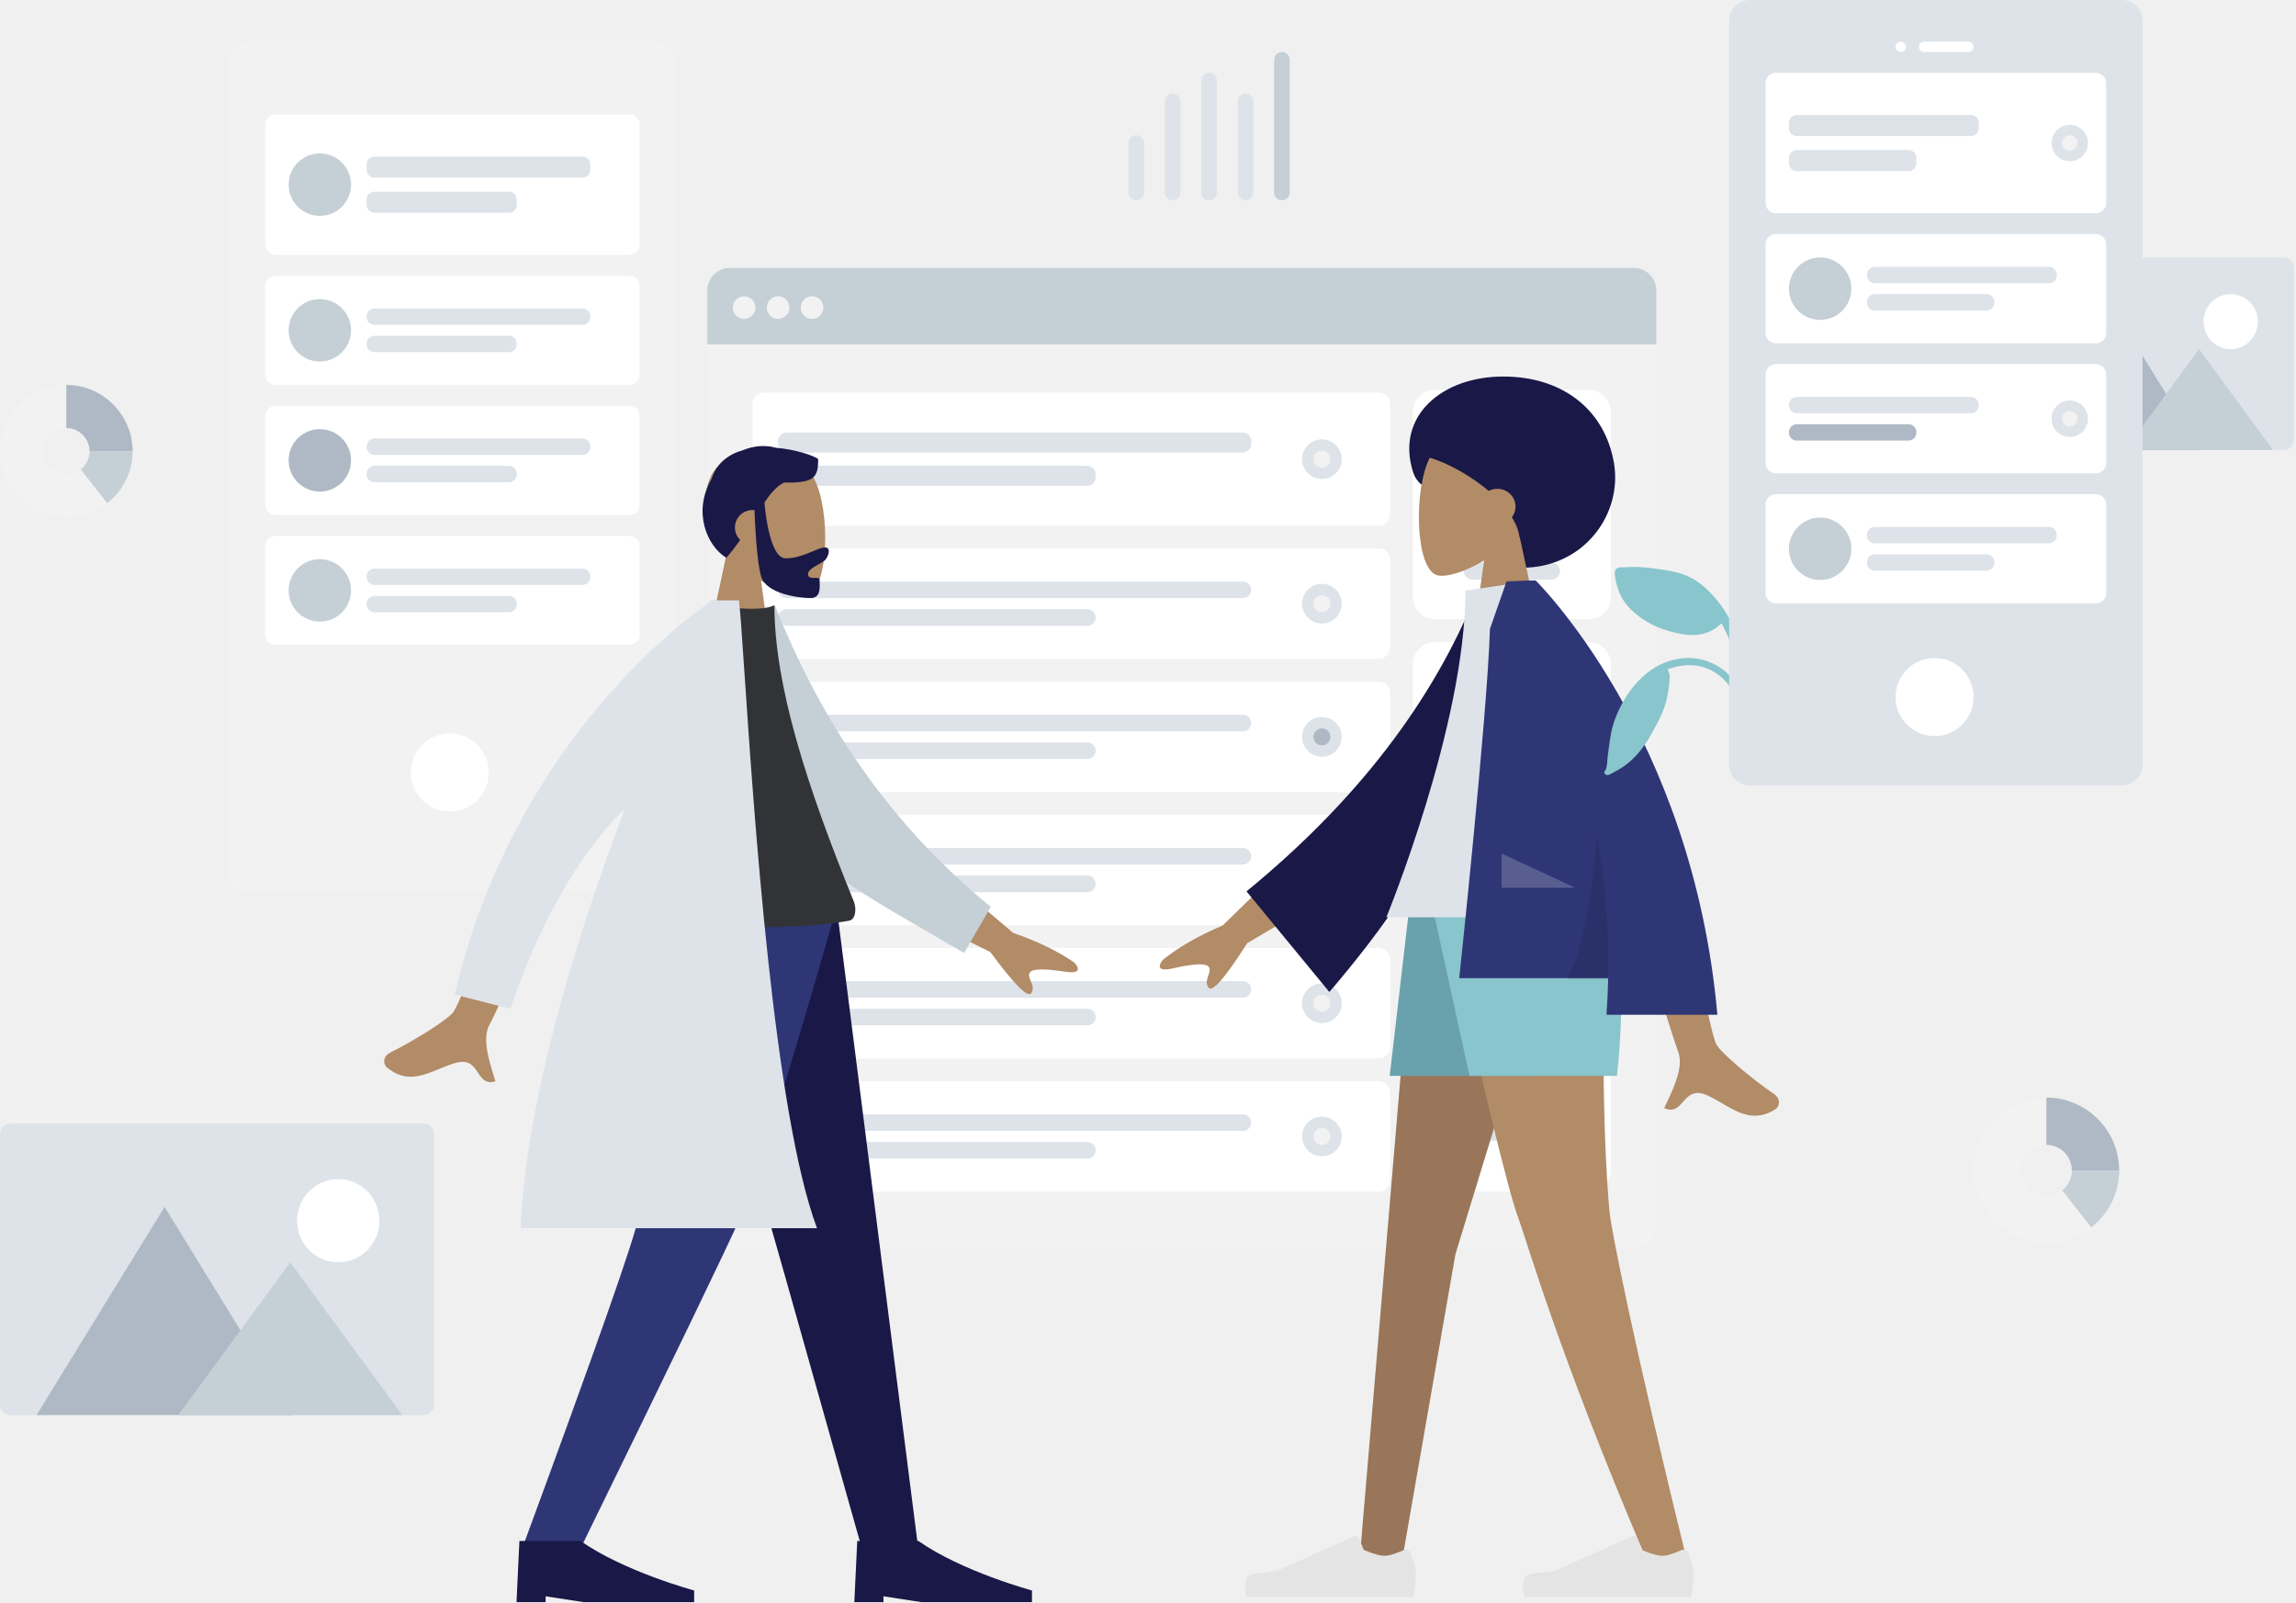
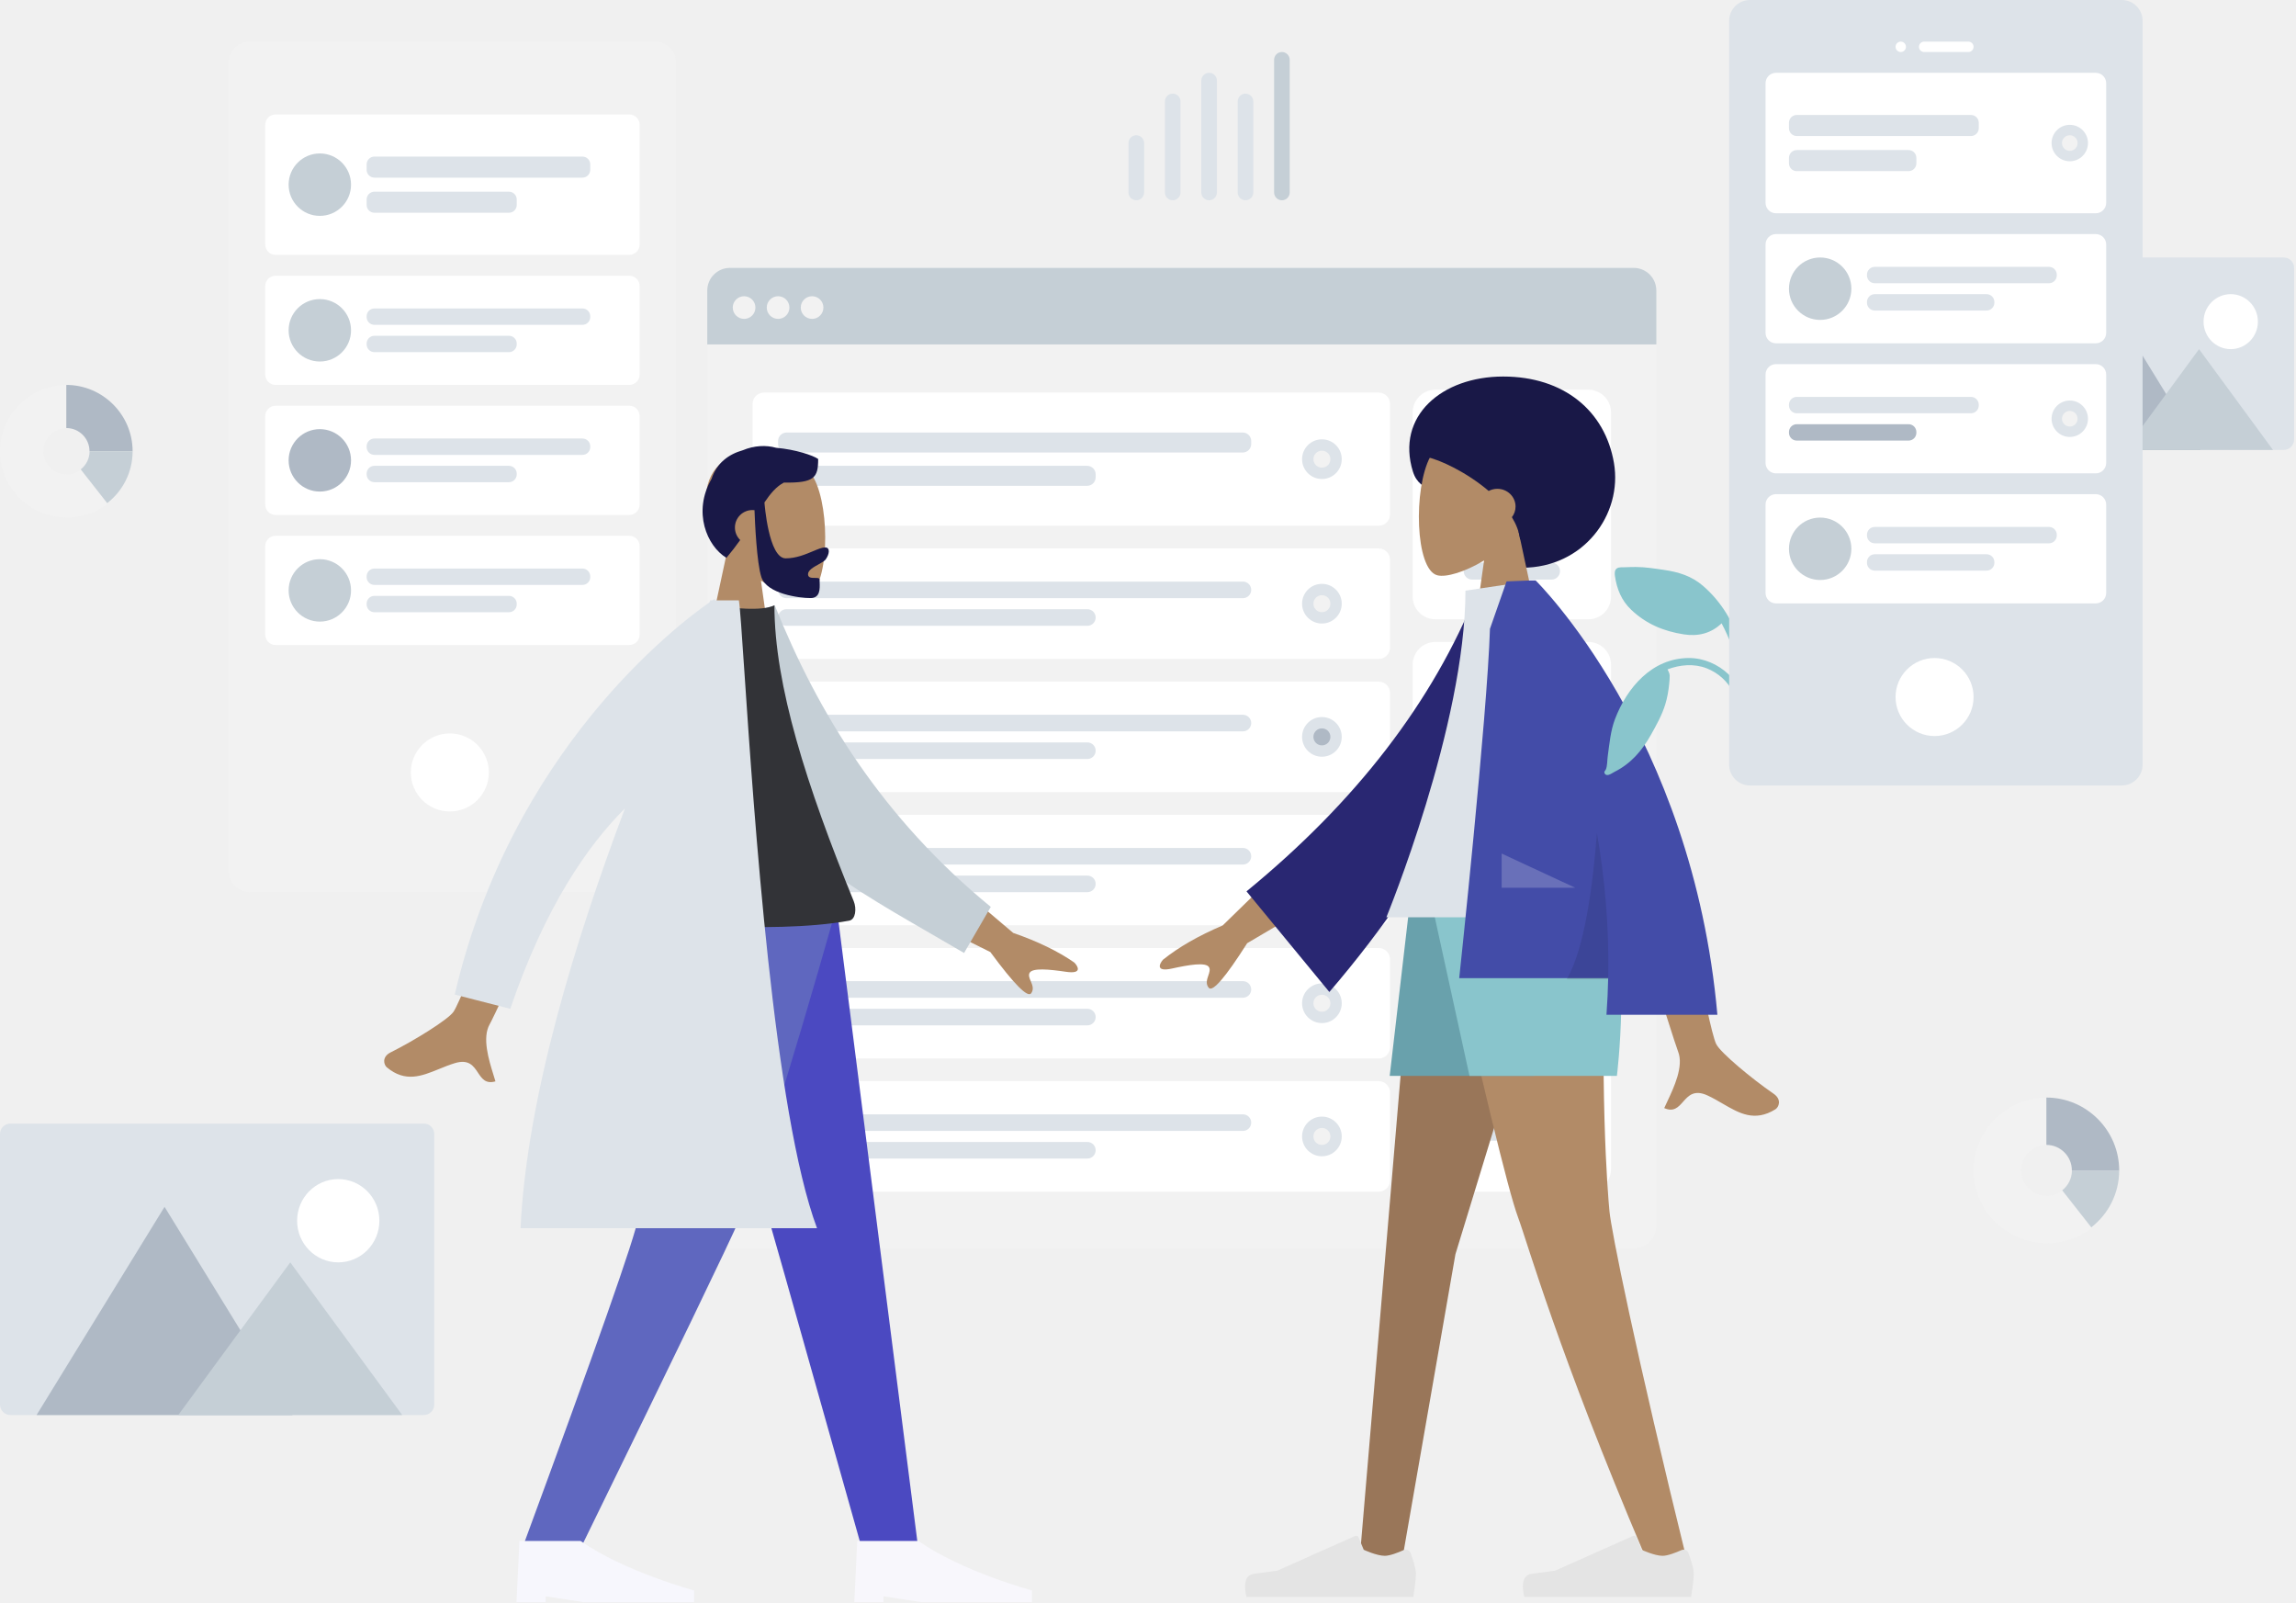
<svg xmlns="http://www.w3.org/2000/svg" width="883" height="616" viewBox="0 0 883 616" fill="none">
  <g clip-path="url(#clip0)">
    <rect x="272" y="103" width="365" height="376.985" rx="8.716" fill="#F2F2F2" />
    <rect x="543.299" y="149.851" width="76.269" height="88.254" rx="8.716" fill="white" />
    <path fill-rule="evenodd" clip-rule="evenodd" d="M581.433 201.06C591.061 201.06 598.866 193.255 598.866 183.627C598.866 173.999 591.061 166.194 581.433 166.194C571.805 166.194 564 173.999 564 183.627C564 193.255 571.805 201.06 581.433 201.06Z" fill="#DDE3E9" />
    <rect x="554.194" y="205.418" width="54.478" height="6.537" rx="3.269" fill="#DDE3E9" />
    <rect x="562.91" y="216.313" width="37.045" height="6.537" rx="3.269" fill="#DDE3E9" />
    <path d="M272 111.716C272 106.902 275.902 103 280.716 103H628.284C633.098 103 637 106.902 637 111.716V132.418H272V111.716Z" fill="#C5CFD6" />
    <path fill-rule="evenodd" clip-rule="evenodd" d="M286.164 122.612C288.571 122.612 290.522 120.661 290.522 118.254C290.522 115.847 288.571 113.896 286.164 113.896C283.757 113.896 281.806 115.847 281.806 118.254C281.806 120.661 283.757 122.612 286.164 122.612Z" fill="#F2F2F2" />
    <path fill-rule="evenodd" clip-rule="evenodd" d="M299.239 122.612C301.646 122.612 303.597 120.661 303.597 118.254C303.597 115.847 301.646 113.896 299.239 113.896C296.832 113.896 294.881 115.847 294.881 118.254C294.881 120.661 296.832 122.612 299.239 122.612Z" fill="#F2F2F2" />
    <path fill-rule="evenodd" clip-rule="evenodd" d="M312.314 122.612C314.721 122.612 316.672 120.661 316.672 118.254C316.672 115.847 314.721 113.896 312.314 113.896C309.907 113.896 307.955 115.847 307.955 118.254C307.955 120.661 309.907 122.612 312.314 122.612Z" fill="#F2F2F2" />
    <g clip-path="url(#clip1)">
      <rect x="543.299" y="246.821" width="76.269" height="211.373" rx="8.716" fill="white" />
      <g clip-path="url(#clip2)">
        <rect x="562.91" y="266.433" width="37.045" height="28.328" rx="4.358" fill="#DDE3E9" />
        <rect x="562.91" y="303.478" width="37.045" height="27.239" rx="4.358" fill="#AFB9C5" />
        <rect x="562.91" y="339.433" width="37.045" height="27.239" rx="4.358" fill="#DDE3E9" />
        <rect x="562.91" y="411.343" width="37.045" height="27.239" rx="4.358" fill="#DDE3E9" />
        <rect x="562.91" y="375.388" width="37.045" height="27.239" rx="4.358" fill="#C5CFD6" />
      </g>
    </g>
    <g clip-path="url(#clip3)">
      <g clip-path="url(#clip4)">
        <rect x="289.433" y="150.94" width="245.149" height="51.209" rx="4.358" fill="white" />
        <g clip-path="url(#clip5)">
          <rect x="299.239" y="166.303" width="181.955" height="7.681" rx="3.269" fill="#DDE3E9" />
          <rect x="299.239" y="179.105" width="122.134" height="7.681" rx="3.269" fill="#DDE3E9" />
        </g>
        <path fill-rule="evenodd" clip-rule="evenodd" d="M508.383 184.172C512.595 184.172 516.01 180.757 516.01 176.545C516.01 172.333 512.595 168.918 508.383 168.918C504.171 168.918 500.756 172.333 500.756 176.545C500.756 180.757 504.171 184.172 508.383 184.172Z" fill="#DDE3E9" />
        <path fill-rule="evenodd" clip-rule="evenodd" d="M508.383 179.813C510.188 179.813 511.652 178.35 511.652 176.545C511.652 174.74 510.188 173.276 508.383 173.276C506.578 173.276 505.114 174.74 505.114 176.545C505.114 178.35 506.578 179.813 508.383 179.813Z" fill="#F2F2F2" />
      </g>
      <g clip-path="url(#clip6)">
        <rect x="289.433" y="210.866" width="245.149" height="42.492" rx="4.358" fill="white" />
        <g clip-path="url(#clip7)">
          <rect x="299.239" y="223.613" width="181.955" height="6.374" rx="3.187" fill="#DDE3E9" />
          <rect x="299.239" y="234.237" width="122.134" height="6.374" rx="3.187" fill="#DDE3E9" />
        </g>
        <path fill-rule="evenodd" clip-rule="evenodd" d="M508.383 239.739C512.595 239.739 516.01 236.324 516.01 232.112C516.01 227.9 512.595 224.485 508.383 224.485C504.171 224.485 500.756 227.9 500.756 232.112C500.756 236.324 504.171 239.739 508.383 239.739Z" fill="#DDE3E9" />
        <path fill-rule="evenodd" clip-rule="evenodd" d="M508.383 235.381C510.188 235.381 511.652 233.917 511.652 232.112C511.652 230.307 510.188 228.843 508.383 228.843C506.578 228.843 505.114 230.307 505.114 232.112C505.114 233.917 506.578 235.381 508.383 235.381Z" fill="#F2F2F2" />
      </g>
      <g clip-path="url(#clip8)">
        <rect x="289.433" y="262.075" width="245.149" height="42.492" rx="4.358" fill="white" />
        <g clip-path="url(#clip9)">
          <rect x="299.239" y="274.822" width="181.955" height="6.374" rx="3.187" fill="#DDE3E9" />
          <rect x="299.239" y="285.446" width="122.134" height="6.374" rx="3.187" fill="#DDE3E9" />
        </g>
        <path fill-rule="evenodd" clip-rule="evenodd" d="M508.383 290.948C512.595 290.948 516.01 287.533 516.01 283.321C516.01 279.109 512.595 275.694 508.383 275.694C504.171 275.694 500.756 279.109 500.756 283.321C500.756 287.533 504.171 290.948 508.383 290.948Z" fill="#DDE3E9" />
        <path fill-rule="evenodd" clip-rule="evenodd" d="M508.383 286.59C510.188 286.59 511.652 285.126 511.652 283.321C511.652 281.516 510.188 280.052 508.383 280.052C506.578 280.052 505.114 281.516 505.114 283.321C505.114 285.126 506.578 286.59 508.383 286.59Z" fill="#AFB9C5" />
      </g>
      <g clip-path="url(#clip10)">
        <rect x="289.433" y="415.702" width="245.149" height="42.492" rx="4.358" fill="white" />
        <g clip-path="url(#clip11)">
          <rect x="299.239" y="428.449" width="181.955" height="6.374" rx="3.187" fill="#DDE3E9" />
          <rect x="299.239" y="439.072" width="122.134" height="6.374" rx="3.187" fill="#DDE3E9" />
        </g>
        <path fill-rule="evenodd" clip-rule="evenodd" d="M508.383 444.575C512.595 444.575 516.01 441.16 516.01 436.948C516.01 432.736 512.595 429.321 508.383 429.321C504.171 429.321 500.756 432.736 500.756 436.948C500.756 441.16 504.171 444.575 508.383 444.575Z" fill="#DDE3E9" />
        <path fill-rule="evenodd" clip-rule="evenodd" d="M508.383 440.216C510.188 440.216 511.652 438.753 511.652 436.948C511.652 435.143 510.188 433.679 508.383 433.679C506.578 433.679 505.114 435.143 505.114 436.948C505.114 438.753 506.578 440.216 508.383 440.216Z" fill="#F2F2F2" />
      </g>
      <g clip-path="url(#clip12)">
        <rect x="289.433" y="364.493" width="245.149" height="42.492" rx="4.358" fill="white" />
        <g clip-path="url(#clip13)">
          <rect x="299.239" y="377.24" width="181.955" height="6.374" rx="3.187" fill="#DDE3E9" />
          <rect x="299.239" y="387.863" width="122.134" height="6.374" rx="3.187" fill="#DDE3E9" />
        </g>
        <path fill-rule="evenodd" clip-rule="evenodd" d="M508.383 393.366C512.595 393.366 516.01 389.951 516.01 385.739C516.01 381.527 512.595 378.112 508.383 378.112C504.171 378.112 500.756 381.527 500.756 385.739C500.756 389.951 504.171 393.366 508.383 393.366Z" fill="#DDE3E9" />
        <path fill-rule="evenodd" clip-rule="evenodd" d="M508.383 389.007C510.188 389.007 511.652 387.544 511.652 385.739C511.652 383.934 510.188 382.47 508.383 382.47C506.578 382.47 505.114 383.934 505.114 385.739C505.114 387.544 506.578 389.007 508.383 389.007Z" fill="#F2F2F2" />
      </g>
      <g clip-path="url(#clip14)">
        <rect x="289.433" y="313.284" width="245.149" height="42.492" rx="4.358" fill="white" />
        <g clip-path="url(#clip15)">
          <rect x="299.239" y="326.031" width="181.955" height="6.374" rx="3.187" fill="#DDE3E9" />
          <rect x="299.239" y="336.654" width="122.134" height="6.374" rx="3.187" fill="#DDE3E9" />
        </g>
        <path fill-rule="evenodd" clip-rule="evenodd" d="M508.383 342.157C512.595 342.157 516.01 338.742 516.01 334.53C516.01 330.318 512.595 326.903 508.383 326.903C504.171 326.903 500.756 330.318 500.756 334.53C500.756 338.742 504.171 342.157 508.383 342.157Z" fill="#DDE3E9" />
        <path fill-rule="evenodd" clip-rule="evenodd" d="M508.383 337.799C510.188 337.799 511.652 336.335 511.652 334.53C511.652 332.725 510.188 331.261 508.383 331.261C506.578 331.261 505.114 332.725 505.114 334.53C505.114 336.335 506.578 337.799 508.383 337.799Z" fill="#F2F2F2" />
      </g>
    </g>
  </g>
  <rect x="88" y="16" width="172" height="327" rx="8" fill="#F2F2F2" />
  <path fill-rule="evenodd" clip-rule="evenodd" d="M173 312C181.284 312 188 305.284 188 297C188 288.716 181.284 282 173 282C164.716 282 158 288.716 158 297C158 305.284 164.716 312 173 312Z" fill="white" />
  <path fill-rule="evenodd" clip-rule="evenodd" d="M160 49C161.105 49 162 48.105 162 47C162 45.895 161.105 45 160 45C158.895 45 158 45.895 158 47C158 48.105 158.895 49 160 49Z" fill="white" />
  <rect x="167" y="45" width="21" height="4" rx="2" fill="white" />
  <rect x="102" y="44" width="144" height="54" rx="4" fill="white" />
  <g clip-path="url(#clip16)">
    <rect x="141" y="60.2" width="86" height="8.1" rx="3" fill="#DDE3E9" />
    <rect x="141" y="73.7" width="57.726" height="8.1" rx="3" fill="#DDE3E9" />
  </g>
  <path fill-rule="evenodd" clip-rule="evenodd" d="M123 83C129.627 83 135 77.627 135 71C135 64.373 129.627 59 123 59C116.373 59 111 64.373 111 71C111 77.627 116.373 83 123 83Z" fill="#C5CFD6" />
  <rect x="102" y="106" width="144" height="42" rx="4" fill="white" />
  <g clip-path="url(#clip17)">
    <rect x="141" y="118.6" width="86" height="6.3" rx="3" fill="#DDE3E9" />
    <rect x="141" y="129.1" width="57.726" height="6.3" rx="3" fill="#DDE3E9" />
  </g>
  <path fill-rule="evenodd" clip-rule="evenodd" d="M123 139C129.627 139 135 133.627 135 127C135 120.373 129.627 115 123 115C116.373 115 111 120.373 111 127C111 133.627 116.373 139 123 139Z" fill="#C5CFD6" />
  <rect x="102" y="156" width="144" height="42" rx="4" fill="white" />
  <g clip-path="url(#clip18)">
    <rect x="141" y="168.6" width="86" height="6.3" rx="3" fill="#DDE3E9" />
    <rect x="141" y="179.1" width="57.726" height="6.3" rx="3" fill="#DDE3E9" />
  </g>
  <path fill-rule="evenodd" clip-rule="evenodd" d="M123 189C129.627 189 135 183.627 135 177C135 170.373 129.627 165 123 165C116.373 165 111 170.373 111 177C111 183.627 116.373 189 123 189Z" fill="#AFB9C5" />
  <rect x="102" y="206" width="144" height="42" rx="4" fill="white" />
  <g clip-path="url(#clip19)">
    <rect x="141" y="218.6" width="86" height="6.3" rx="3" fill="#DDE3E9" />
    <rect x="141" y="229.1" width="57.726" height="6.3" rx="3" fill="#DDE3E9" />
  </g>
  <path fill-rule="evenodd" clip-rule="evenodd" d="M123 239C129.627 239 135 233.627 135 227C135 220.373 129.627 215 123 215C116.373 215 111 220.373 111 227C111 233.627 116.373 239 123 239Z" fill="#C5CFD6" />
  <path fill-rule="evenodd" clip-rule="evenodd" d="M292.648 223.252C299.9 227.623 307.026 229.735 310.372 228.872C318.76 226.711 319.531 196.033 313.041 183.939C306.55 171.844 273.185 166.573 271.504 190.536C270.92 198.852 274.413 206.274 279.574 212.331L270.32 255.451H297.2L292.648 223.252Z" fill="#B28B67" />
  <path fill-rule="evenodd" clip-rule="evenodd" d="M293.992 193.182C296.317 189.721 298.549 187.081 301.452 185.548C313.27 185.734 314.653 183.616 314.653 176.478C312.745 175.113 306.01 172.813 298.468 172.167C294.621 171.066 290.063 171.273 285.672 173.109C280.252 174.647 275.663 177.958 273.636 184.156C266.302 196.81 271.868 209.982 279.37 214.482C281.367 212.116 283.11 209.824 284.664 207.63C283.415 206.41 282.64 204.708 282.64 202.824C282.64 199.114 285.649 196.106 289.36 196.106C289.633 196.106 289.902 196.122 290.166 196.153C290.333 200.793 291.02 216.487 292.826 221.939C294.954 228.367 307.374 229.945 311.705 229.945C315.447 229.945 315.319 226.403 315.228 223.864C315.215 223.499 315.202 223.154 315.202 222.844C315.202 222.195 314.359 222.197 313.405 222.199C312.168 222.201 310.745 222.204 310.745 220.784C310.745 219.237 312.884 218.05 314.799 216.987C315.993 216.325 317.1 215.71 317.545 215.088C318.949 213.123 319.422 210.473 317.304 210.473C316.146 210.473 314.557 211.14 312.646 211.943C309.761 213.155 306.141 214.676 302.157 214.676C295.576 214.676 294.011 193.448 293.992 193.182Z" fill="#191847" />
-   <path fill-rule="evenodd" clip-rule="evenodd" d="M261.36 348.387L301.966 490.846L331.592 595.845H353.2L321.718 348.387H261.36Z" fill="#191847" />
-   <path fill-rule="evenodd" clip-rule="evenodd" d="M250.501 348.387C249.562 421.812 246.359 461.86 245.373 468.531C244.387 475.202 229.476 517.64 200.641 595.845H223.025C259.735 520.82 280.227 478.382 284.502 468.531C288.777 458.679 301.969 418.631 321.84 348.387H250.501Z" fill="#2F3676" />
-   <path fill-rule="evenodd" clip-rule="evenodd" d="M198.64 616L199.76 592.486L223.28 592.486C240.009 604.243 266.96 611.521 266.96 611.521V616H224.4L209.84 613.761V616H198.64Z" fill="#191847" />
-   <path fill-rule="evenodd" clip-rule="evenodd" d="M328.56 616L329.68 592.486L353.2 592.486C369.929 604.243 396.88 611.521 396.88 611.521V616H354.32L339.76 613.761V616H328.56Z" fill="#191847" />
-   <path fill-rule="evenodd" clip-rule="evenodd" d="M174.408 389.015C178.585 382.879 202.747 317.635 202.747 317.635L222.584 320.515C222.584 320.515 190.644 389.797 188.337 393.796C185.341 398.99 187.991 407.521 189.789 413.306C190.067 414.201 190.324 415.03 190.537 415.771C186.762 416.861 185.326 414.701 183.811 412.423C182.101 409.851 180.291 407.128 174.899 408.771C172.816 409.406 170.815 410.221 168.859 411.018C162.105 413.769 155.9 416.297 148.774 410.386C147.644 409.449 146.692 406.386 150.283 404.6C159.23 400.153 172.366 392.014 174.408 389.015ZM389.651 358.691L355.842 330.035L346.602 348.955L380.87 366.053C390.032 378.472 395.271 383.749 396.589 381.883C397.7 380.309 397.029 378.717 396.411 377.25C395.929 376.107 395.48 375.04 395.93 374.119C396.958 372.013 403.647 372.71 409.966 373.643C416.285 374.576 414.632 371.62 413.197 370.117C406.983 365.783 399.135 361.974 389.651 358.691Z" fill="#B28B67" />
+   <path fill-rule="evenodd" clip-rule="evenodd" d="M261.36 348.387L301.966 490.846L331.592 595.845H353.2L321.718 348.387H261.36Z" fill="#4B49C1" />
+   <path fill-rule="evenodd" clip-rule="evenodd" d="M250.501 348.387C249.562 421.812 246.359 461.86 245.373 468.531C244.387 475.202 229.476 517.64 200.641 595.845H223.025C259.735 520.82 280.227 478.382 284.502 468.531C288.777 458.679 301.969 418.631 321.84 348.387H250.501Z" fill="#5F67BF" />
+   <path fill-rule="evenodd" clip-rule="evenodd" d="M198.64 616L199.76 592.486L223.28 592.486C240.009 604.243 266.96 611.521 266.96 611.521V616H224.4L209.84 613.761V616H198.64Z" fill="#F7F7FD" />
+   <path fill-rule="evenodd" clip-rule="evenodd" d="M328.56 616L329.68 592.486L353.2 592.486C369.929 604.243 396.88 611.521 396.88 611.521V616H354.32L339.76 613.761V616H328.56Z" fill="#F8F7FC" />
+   <path fill-rule="evenodd" clip-rule="evenodd" d="M174.408 389.015C178.585 382.88 202.747 317.635 202.747 317.635L222.584 320.515C222.584 320.515 190.644 389.797 188.337 393.796C185.341 398.99 187.991 407.521 189.789 413.306C190.067 414.201 190.324 415.03 190.537 415.771C186.762 416.861 185.326 414.701 183.811 412.423C182.101 409.851 180.291 407.128 174.899 408.771C172.816 409.406 170.815 410.221 168.859 411.018C162.105 413.769 155.9 416.297 148.774 410.386C147.644 409.449 146.692 406.386 150.283 404.6C159.23 400.153 172.366 392.014 174.408 389.015ZM389.651 358.691L355.842 330.035L346.602 348.955L380.87 366.053C390.032 378.472 395.271 383.749 396.589 381.883C397.7 380.309 397.029 378.717 396.411 377.25C395.929 376.107 395.48 375.04 395.93 374.119C396.958 372.013 403.647 372.71 409.966 373.643C416.285 374.576 414.632 371.62 413.197 370.117C406.983 365.783 399.135 361.974 389.651 358.691Z" fill="#B28B67" />
  <path fill-rule="evenodd" clip-rule="evenodd" d="M285.658 236.787L297.95 232.723C314.624 274.366 339.492 314.657 381.04 348.69L370.765 366.411C334.25 344.907 299.685 328.202 285.658 295.934C280.951 285.104 285.274 249.737 285.658 236.787Z" fill="#C5CFD6" />
  <path fill-rule="evenodd" clip-rule="evenodd" d="M243.44 353.986C243.44 353.986 296.256 359.585 326.585 353.986C329.09 353.523 329.485 349.331 328.323 346.485C310.233 302.17 297.827 263.503 297.827 232.723C292.848 235.233 280.4 233.476 280.4 233.476C258.096 265.195 247.844 301.59 243.44 353.986Z" fill="#323337" />
  <path fill-rule="evenodd" clip-rule="evenodd" d="M274.008 230.817C274.584 230.429 274.888 230.236 274.888 230.236L274.855 230.817H284.15C284.617 233.563 285.301 243.742 286.299 258.584C289.924 312.517 297.688 428.029 314.213 472.235H200.192C202.597 421.977 221.131 361.876 240.331 310.844C226.163 324.936 209.617 348.559 196.245 387.883L174.888 382.402C196.653 288.637 260.421 240.28 272.795 231.65C272.916 231.371 273.036 231.093 273.155 230.817H274.008Z" fill="#DDE3E9" />
  <path fill-rule="evenodd" clip-rule="evenodd" d="M585.456 218.287C572.466 218.287 567.741 202.741 560.36 194.21C555.08 188.106 546.067 189.926 543.4 181.381C536.692 159.893 554.646 144.77 578.068 144.77C601.49 144.77 617.283 158.034 620.693 177.973C624.103 197.911 608.879 218.287 585.456 218.287Z" fill="#191847" />
  <path fill-rule="evenodd" clip-rule="evenodd" d="M570.753 215.489C563.393 219.923 556.161 222.066 552.766 221.191C544.253 218.998 543.47 187.87 550.057 175.598C556.644 163.326 590.505 157.978 592.212 182.292C592.804 190.731 589.26 198.261 584.022 204.407L593.413 248.16H566.133L570.753 215.489Z" fill="#B28B67" />
  <path fill-rule="evenodd" clip-rule="evenodd" d="M590.439 165.221C611.334 185.671 590.359 207.408 584.612 207.408C584.241 204.457 583.109 201.587 581.451 198.855C582.332 197.715 582.853 196.297 582.853 194.761C582.853 190.996 579.72 187.944 575.855 187.944C574.648 187.944 573.513 188.241 572.521 188.766C564.144 181.624 553.637 176.646 548.42 175.667C539.346 173.964 569.543 144.77 590.439 165.221Z" fill="#191847" />
  <path fill-rule="evenodd" clip-rule="evenodd" d="M602.507 342.46L559.733 482.234L539.012 601.103H522.766L544.661 342.46H602.507Z" fill="#997659" />
  <path fill-rule="evenodd" clip-rule="evenodd" d="M617.809 342.46C614.904 419.203 618.323 458.789 618.973 465.762C619.623 472.734 628.527 517.944 649.606 603.443L632.294 597.5C598.981 519.085 587.629 478.331 583.808 468.034C579.987 457.737 569.84 415.879 553.365 342.46H617.809Z" fill="#B28B67" />
  <path fill-rule="evenodd" clip-rule="evenodd" d="M646.598 596.024C647.667 595.546 648.939 596.024 649.343 597.122C650.178 599.395 651.383 603.022 651.383 605.031C651.383 608.104 650.359 614 650.359 614C646.792 614 586.249 614 586.249 614C586.249 614 583.75 605.742 589.134 605.084C594.518 604.425 598.079 603.895 598.079 603.895L628.006 590.559C628.52 590.33 629.122 590.571 629.337 591.092L631.306 595.866C631.306 595.866 636.29 598.19 639.407 598.19C641.39 598.19 644.557 596.936 646.598 596.024Z" fill="#E4E4E4" />
-   <path fill-rule="evenodd" clip-rule="evenodd" d="M539.751 596.024C540.82 595.546 542.093 596.024 542.496 597.122C543.332 599.395 544.537 603.022 544.537 605.031C544.537 608.104 543.512 614 543.512 614C539.945 614 479.402 614 479.402 614C479.402 614 476.903 605.742 482.287 605.084C487.671 604.425 491.233 603.895 491.233 603.895L521.159 590.559C521.674 590.33 522.276 590.571 522.491 591.092L524.459 595.866C524.459 595.866 529.444 598.19 532.56 598.19C534.543 598.19 537.711 596.936 539.751 596.024Z" fill="#E4E4E4" />
+   <path fill-rule="evenodd" clip-rule="evenodd" d="M539.751 596.024C540.82 595.546 542.093 596.024 542.496 597.122C543.332 599.395 544.537 603.022 544.537 605.031C544.537 608.104 543.512 614 543.512 614C539.945 614 479.402 614 479.402 614C479.402 614 476.903 605.742 482.287 605.084C487.671 604.425 491.233 603.895 491.233 603.895L521.159 590.559C521.674 590.33 522.276 590.571 522.49 591.092L524.459 595.866C524.459 595.866 529.444 598.19 532.56 598.19C534.543 598.19 537.711 596.936 539.751 596.024Z" fill="#E4E4E4" />
  <path fill-rule="evenodd" clip-rule="evenodd" d="M608.19 342.46L590.003 413.673H534.454L542.737 342.46H608.19Z" fill="#69A1AC" />
  <path fill-rule="evenodd" clip-rule="evenodd" d="M618.42 342.46C627.396 369.354 621.83 413.673 621.83 413.673H565.144L549.557 342.46H618.42Z" fill="#89C5CC" />
  <path fill-rule="evenodd" clip-rule="evenodd" d="M470.23 355.818L502.429 324.421L513.124 342.917L479.641 362.649C471.245 375.868 466.315 381.58 464.848 379.785C463.612 378.27 464.179 376.611 464.701 375.082C465.107 373.892 465.487 372.78 464.966 371.879C463.776 369.821 457.053 371 450.722 372.391C444.39 373.782 445.855 370.673 447.201 369.051C453.185 364.224 460.861 359.813 470.23 355.818ZM660.024 401.436C656.693 394.681 645.35 328.849 645.35 328.849L621.597 328.942C621.597 328.942 643.596 399.929 645.35 404.273C647.628 409.915 643.759 418.113 641.135 423.672C640.729 424.532 640.353 425.329 640.034 426.043C643.675 427.672 645.423 425.704 647.267 423.629C649.349 421.285 651.553 418.805 656.739 421.217C658.743 422.149 660.64 423.251 662.492 424.327C668.892 428.046 674.77 431.461 682.768 426.529C684.036 425.747 685.425 422.803 682.068 420.502C673.705 414.77 661.653 404.738 660.024 401.436Z" fill="#B28B67" />
-   <path fill-rule="evenodd" clip-rule="evenodd" d="M577.847 229.222L568.018 227.537C551.096 269.791 521.551 308.184 479.385 342.716L511.248 381.409C553.41 332.24 579.398 281.511 577.847 229.222Z" fill="#191847" />
+   <path fill-rule="evenodd" clip-rule="evenodd" d="M577.847 229.222L568.018 227.537C551.096 269.791 521.551 308.184 479.385 342.716L511.248 381.409C553.41 332.24 579.398 281.511 577.847 229.222Z" fill="#292772" />
  <path fill-rule="evenodd" clip-rule="evenodd" d="M620.693 352.685H533.17C533.17 352.685 563.586 278.765 563.586 227.096L589.987 223.164C610.736 256.52 616.596 297.587 620.693 352.685Z" fill="#DDE3E9" />
-   <path fill-rule="evenodd" clip-rule="evenodd" d="M660.477 390.178C650.905 282.24 590.567 223.164 590.567 223.164L590.546 223.183C590.543 223.177 590.539 223.171 590.536 223.164H588.813C585.719 223.271 579.39 223.548 579.39 223.548L573.01 241.771C571.998 275.098 561.188 376.097 561.188 376.097H618.477C618.38 380.728 618.164 385.424 617.817 390.178H660.477Z" fill="#2F3676" />
+   <path fill-rule="evenodd" clip-rule="evenodd" d="M660.477 390.178C650.905 282.24 590.567 223.164 590.567 223.164L590.546 223.183C590.543 223.177 590.539 223.171 590.536 223.164H588.813C585.719 223.271 579.39 223.548 579.39 223.548L573.01 241.771C571.998 275.098 561.188 376.097 561.188 376.097H618.477C618.38 380.728 618.164 385.424 617.817 390.178H660.477Z" fill="#434CA8" />
  <path fill-rule="evenodd" clip-rule="evenodd" d="M618.467 376.545C618.924 356.378 617.135 337.443 614.149 320.307C612.587 340.641 609.323 365.108 602.507 376.545H618.467Z" fill="black" fill-opacity="0.1" />
  <path fill-rule="evenodd" clip-rule="evenodd" d="M605.791 341.324L577.5 328.178V341.324H605.791Z" fill="white" fill-opacity="0.2" />
  <path fill-rule="evenodd" clip-rule="evenodd" d="M32.209 179.602C30.57 181.336 28.248 182.425 25.666 182.425C20.705 182.425 16.683 178.429 16.683 173.5C16.683 168.571 20.705 164.575 25.666 164.575V148C11.553 148 0 159.478 0 173.5C0 187.522 11.553 199 25.666 199C33.08 199 39.781 195.884 44.348 190.927L32.209 179.602Z" fill="#F2F2F2" />
  <path fill-rule="evenodd" clip-rule="evenodd" d="M25.5 148V164.575C30.429 164.575 34.425 168.571 34.425 173.5H51C51 159.478 39.523 148 25.5 148Z" fill="#AFB9C5" />
  <path fill-rule="evenodd" clip-rule="evenodd" d="M34.45 173.5C34.45 176.333 33.116 178.851 31.044 180.477L41.239 193.457C47.174 188.81 51 181.607 51 173.5H34.45Z" fill="#C5CFD6" />
  <path fill-rule="evenodd" clip-rule="evenodd" d="M794.367 456.7C792.567 458.604 790.018 459.8 787.183 459.8C781.735 459.8 777.319 455.412 777.319 450C777.319 444.588 781.735 440.2 787.183 440.2V422C771.685 422 759 434.603 759 450C759 465.397 771.685 478 787.183 478C795.323 478 802.681 474.578 807.696 469.135L794.367 456.7Z" fill="#F2F2F2" />
  <path fill-rule="evenodd" clip-rule="evenodd" d="M787 422V440.2C792.412 440.2 796.8 444.588 796.8 450H815C815 434.603 802.397 422 787 422Z" fill="#AFB9C5" />
  <path fill-rule="evenodd" clip-rule="evenodd" d="M796.828 450C796.828 453.111 795.363 455.876 793.087 457.661L804.282 471.913C810.799 466.811 815 458.902 815 450H796.828Z" fill="#C5CFD6" />
  <rect x="434" y="52" width="6" height="25" rx="3" fill="#DDE3E9" />
  <rect x="448" y="36" width="6" height="41" rx="3" fill="#DDE3E9" />
  <rect x="462" y="28" width="6" height="49" rx="3" fill="#DDE3E9" />
  <rect x="476" y="36" width="6" height="41" rx="3" fill="#DDE3E9" />
  <rect x="490" y="20" width="6" height="57" rx="3" fill="#C5CFD6" />
-   <path fill-rule="evenodd" clip-rule="evenodd" d="M827.726 160.063C827.721 160.075 827.717 160.087 827.71 160.101C827.717 160.089 827.726 160.042 827.726 160.063" fill="#C5CFD6" />
-   <path fill-rule="evenodd" clip-rule="evenodd" d="M827.715 160.081C827.715 160.083 827.713 160.088 827.713 160.093C827.713 160.081 827.734 160.046 827.715 160.081" fill="#C5CFD6" />
-   <path fill-rule="evenodd" clip-rule="evenodd" d="M827.796 159.882C827.779 159.929 827.758 159.974 827.74 160.021C827.749 159.997 827.758 159.979 827.768 159.955C827.526 160.566 827.68 160.169 827.796 159.882" fill="#C5CFD6" />
-   <path fill-rule="evenodd" clip-rule="evenodd" d="M827.744 160.024C827.734 160.045 827.725 160.068 827.716 160.09C827.648 160.221 827.744 160.024 827.744 160.024" fill="#C5CFD6" />
-   <path fill-rule="evenodd" clip-rule="evenodd" d="M827.717 160.082C827.717 160.079 827.717 160.079 827.719 160.077C827.717 160.079 827.717 160.079 827.717 160.082" fill="#C5CFD6" />
-   <path fill-rule="evenodd" clip-rule="evenodd" d="M827.705 160.099C827.692 160.127 827.77 159.991 827.705 160.099Z" fill="#C5CFD6" />
-   <path fill-rule="evenodd" clip-rule="evenodd" d="M827.715 160.082L827.72 160.077C827.718 160.079 827.718 160.082 827.715 160.082" fill="#C5CFD6" />
+   <path fill-rule="evenodd" clip-rule="evenodd" d="M827.726 160.063C827.721 160.075 827.717 160.087 827.71 160.101C827.717 160.089 827.726 160.042 827.726 160.063Z" fill="#C5CFD6" />
+   <path fill-rule="evenodd" clip-rule="evenodd" d="M827.715 160.081C827.715 160.083 827.713 160.088 827.713 160.093C827.713 160.081 827.734 160.046 827.715 160.081Z" fill="#C5CFD6" />
+   <path fill-rule="evenodd" clip-rule="evenodd" d="M827.796 159.882C827.779 159.929 827.758 159.974 827.74 160.021C827.749 159.997 827.758 159.979 827.768 159.955C827.526 160.566 827.68 160.169 827.796 159.882Z" fill="#C5CFD6" />
+   <path fill-rule="evenodd" clip-rule="evenodd" d="M827.744 160.024C827.734 160.045 827.725 160.068 827.716 160.09C827.648 160.221 827.744 160.024 827.744 160.024Z" fill="#C5CFD6" />
+   <path fill-rule="evenodd" clip-rule="evenodd" d="M827.717 160.082C827.717 160.079 827.717 160.079 827.719 160.077C827.717 160.079 827.717 160.079 827.717 160.082Z" fill="#C5CFD6" />
+   <path fill-rule="evenodd" clip-rule="evenodd" d="M827.705 160.099C827.692 160.127 827.77 159.991 827.705 160.099V160.099Z" fill="#C5CFD6" />
+   <path fill-rule="evenodd" clip-rule="evenodd" d="M827.715 160.082L827.72 160.077C827.718 160.079 827.718 160.082 827.715 160.082Z" fill="#C5CFD6" />
  <rect x="772" y="99" width="110.275" height="74" rx="4" fill="#DDE3E9" />
  <path fill-rule="evenodd" clip-rule="evenodd" d="M813.788 120.143L781.286 173H846.29L813.788 120.143Z" fill="#AFB9C5" />
  <path fill-rule="evenodd" clip-rule="evenodd" d="M845.71 134.238L817.271 173H874.149L845.71 134.238Z" fill="#C5CFD6" />
  <path fill-rule="evenodd" clip-rule="evenodd" d="M857.898 134.238C863.668 134.238 868.345 129.505 868.345 123.667C868.345 117.828 863.668 113.095 857.898 113.095C852.128 113.095 847.451 117.828 847.451 123.667C847.451 129.505 852.128 134.238 857.898 134.238Z" fill="white" />
-   <path fill-rule="evenodd" clip-rule="evenodd" d="M84.391 524.474C84.384 524.492 84.377 524.51 84.367 524.531C84.377 524.513 84.391 524.442 84.391 524.474" fill="#C5CFD6" />
-   <path fill-rule="evenodd" clip-rule="evenodd" d="M84.375 524.501C84.375 524.505 84.371 524.512 84.371 524.519C84.371 524.501 84.403 524.448 84.375 524.501" fill="#C5CFD6" />
-   <path fill-rule="evenodd" clip-rule="evenodd" d="M84.497 524.2C84.472 524.272 84.441 524.339 84.413 524.41C84.427 524.375 84.441 524.346 84.455 524.311C84.089 525.236 84.321 524.634 84.497 524.2" fill="#C5CFD6" />
-   <path fill-rule="evenodd" clip-rule="evenodd" d="M84.418 524.415C84.404 524.447 84.39 524.482 84.376 524.514C84.274 524.713 84.418 524.415 84.418 524.415" fill="#C5CFD6" />
-   <path fill-rule="evenodd" clip-rule="evenodd" d="M84.377 524.502C84.377 524.499 84.377 524.499 84.381 524.495C84.377 524.499 84.377 524.499 84.377 524.502" fill="#C5CFD6" />
-   <path fill-rule="evenodd" clip-rule="evenodd" d="M84.361 524.528C84.34 524.57 84.459 524.364 84.361 524.528Z" fill="#C5CFD6" />
-   <path fill-rule="evenodd" clip-rule="evenodd" d="M84.376 524.502L84.382 524.495C84.379 524.499 84.379 524.502 84.376 524.502" fill="#C5CFD6" />
+   <path fill-rule="evenodd" clip-rule="evenodd" d="M84.391 524.474C84.384 524.492 84.377 524.51 84.367 524.531C84.377 524.513 84.391 524.442 84.391 524.474Z" fill="#C5CFD6" />
+   <path fill-rule="evenodd" clip-rule="evenodd" d="M84.375 524.501C84.375 524.505 84.371 524.512 84.371 524.519C84.371 524.501 84.403 524.448 84.375 524.501Z" fill="#C5CFD6" />
+   <path fill-rule="evenodd" clip-rule="evenodd" d="M84.497 524.2C84.472 524.272 84.441 524.339 84.413 524.41C84.427 524.375 84.441 524.346 84.455 524.311C84.089 525.236 84.321 524.634 84.497 524.2Z" fill="#C5CFD6" />
+   <path fill-rule="evenodd" clip-rule="evenodd" d="M84.418 524.415C84.404 524.447 84.39 524.482 84.376 524.514C84.274 524.713 84.418 524.415 84.418 524.415Z" fill="#C5CFD6" />
+   <path fill-rule="evenodd" clip-rule="evenodd" d="M84.377 524.502C84.377 524.499 84.377 524.499 84.381 524.495C84.377 524.499 84.377 524.499 84.377 524.502Z" fill="#C5CFD6" />
+   <path fill-rule="evenodd" clip-rule="evenodd" d="M84.361 524.528C84.34 524.57 84.459 524.364 84.361 524.528V524.528Z" fill="#C5CFD6" />
+   <path fill-rule="evenodd" clip-rule="evenodd" d="M84.376 524.502L84.382 524.495C84.379 524.499 84.379 524.502 84.376 524.502Z" fill="#C5CFD6" />
  <rect y="432" width="167" height="112.066" rx="4" fill="#DDE3E9" />
  <path fill-rule="evenodd" clip-rule="evenodd" d="M63.284 464.019L14.063 544.066H112.505L63.284 464.019Z" fill="#AFB9C5" />
  <path fill-rule="evenodd" clip-rule="evenodd" d="M111.627 485.365L68.558 544.066H154.695L111.627 485.365Z" fill="#C5CFD6" />
  <path fill-rule="evenodd" clip-rule="evenodd" d="M130.084 485.365C138.822 485.365 145.905 478.197 145.905 469.355C145.905 460.513 138.822 453.346 130.084 453.346C121.347 453.346 114.263 460.513 114.263 469.355C114.263 478.197 121.347 485.365 130.084 485.365Z" fill="white" />
-   <path fill-rule="evenodd" clip-rule="evenodd" d="M629.14 218C627.815 218 626.494 218.027 625.171 218.095C624.162 218.148 622.621 217.939 621.768 218.568C620.881 219.221 620.942 220.557 621.081 221.501C621.813 226.493 623.6 230.919 627.339 234.456C633.096 239.901 639.695 242.668 647.504 243.9C652.99 244.766 658.054 243.564 662.092 239.663C665.043 245.139 667.281 251.199 668.404 257.315C668.958 260.333 669.127 263.315 669.03 266.388C668.967 268.356 668.859 270.32 668.648 272.279C668.556 273.13 668.122 274.418 668.455 275.223C668.846 276.167 670.165 276.259 670.757 275.453C671.25 274.783 671.16 273.466 671.261 272.673C671.429 271.355 671.584 270.036 671.695 268.712C671.876 266.569 672.009 264.42 672 262.268C671.977 257.435 670.902 252.583 669.432 247.995C666.612 239.192 662.037 231.369 654.921 225.231C650.545 221.457 645.537 219.929 639.856 219.108C636.318 218.597 632.723 218 629.14 218" fill="#89C5CC" />
-   <path fill-rule="evenodd" clip-rule="evenodd" d="M649.571 253C635.272 253 625.642 264.524 621.089 276.502C619.372 281.016 618.97 285.974 618.308 290.714C618.096 292.236 618.175 294.554 617.557 295.909C617.333 296.401 616.819 296.577 617.065 297.247C617.214 297.652 617.505 297.901 617.944 297.981C618.843 298.147 620.115 297.167 620.886 296.781C627.282 293.573 631.484 288.613 634.912 282.545C637.038 278.784 639.194 274.879 640.456 270.75C641.227 268.227 641.676 265.571 641.94 262.954C642.044 261.923 642.144 260.868 642.138 259.832C642.132 258.803 641.653 258.259 641.309 257.364C646.08 255.558 651.466 255.066 656.299 256.937C660.769 258.668 664.482 262.013 666.561 266.216C667.101 267.308 667.518 268.46 667.821 269.636C668.02 270.406 668.029 271.404 668.398 272.1C669.29 273.788 671.168 272.66 670.988 271.089C670.485 266.708 667.979 262.309 664.775 259.263C660.734 255.421 655.258 253 649.571 253" fill="#89C5CC" />
+   <path fill-rule="evenodd" clip-rule="evenodd" d="M629.14 218C627.815 218 626.494 218.027 625.171 218.095C624.162 218.148 622.621 217.939 621.768 218.568C620.881 219.221 620.942 220.557 621.081 221.501C621.813 226.493 623.6 230.919 627.339 234.456C633.096 239.901 639.695 242.668 647.504 243.9C652.99 244.766 658.054 243.564 662.092 239.663C665.043 245.139 667.281 251.199 668.404 257.315C668.958 260.333 669.127 263.315 669.03 266.388C668.967 268.356 668.859 270.32 668.648 272.279C668.556 273.13 668.122 274.418 668.455 275.223C668.846 276.167 670.165 276.259 670.757 275.453C671.25 274.783 671.16 273.466 671.261 272.673C671.429 271.355 671.584 270.036 671.695 268.712C671.876 266.569 672.009 264.42 672 262.268C671.977 257.435 670.902 252.583 669.432 247.995C666.612 239.192 662.037 231.369 654.921 225.231C650.545 221.457 645.537 219.929 639.856 219.108C636.318 218.597 632.723 218 629.14 218Z" fill="#89C5CC" />
+   <path fill-rule="evenodd" clip-rule="evenodd" d="M649.571 253C635.272 253 625.642 264.524 621.089 276.502C619.372 281.016 618.97 285.974 618.308 290.714C618.096 292.236 618.175 294.554 617.557 295.909C617.333 296.401 616.819 296.577 617.065 297.247C617.214 297.652 617.505 297.901 617.944 297.981C618.843 298.147 620.115 297.167 620.886 296.781C627.282 293.573 631.484 288.613 634.912 282.545C637.038 278.784 639.194 274.879 640.456 270.75C641.227 268.227 641.676 265.571 641.94 262.954C642.044 261.923 642.144 260.868 642.138 259.832C642.132 258.803 641.653 258.259 641.309 257.364C646.08 255.558 651.466 255.066 656.299 256.937C660.769 258.668 664.482 262.013 666.561 266.216C667.101 267.308 667.518 268.46 667.821 269.636C668.02 270.406 668.029 271.404 668.398 272.1C669.29 273.788 671.168 272.66 670.988 271.089C670.485 266.708 667.979 262.309 664.775 259.263C660.734 255.421 655.258 253 649.571 253Z" fill="#89C5CC" />
  <rect x="665" width="159" height="302" rx="8" fill="#DDE3E9" />
  <path fill-rule="evenodd" clip-rule="evenodd" d="M744 283C752.284 283 759 276.284 759 268C759 259.716 752.284 253 744 253C735.716 253 729 259.716 729 268C729 276.284 735.716 283 744 283Z" fill="white" />
  <path fill-rule="evenodd" clip-rule="evenodd" d="M731 20C732.105 20 733 19.105 733 18C733 16.895 732.105 16 731 16C729.895 16 729 16.895 729 18C729 19.105 729.895 20 731 20Z" fill="white" />
  <rect x="738" y="16" width="21" height="4" rx="2" fill="white" />
  <rect x="679" y="28" width="131" height="54" rx="4" fill="white" />
  <g clip-path="url(#clip20)">
    <rect x="688" y="44.2" width="73" height="8.1" rx="3" fill="#DDE3E9" />
    <rect x="688" y="57.7" width="49" height="8.1" rx="3" fill="#DDE3E9" />
  </g>
  <path fill-rule="evenodd" clip-rule="evenodd" d="M796 62C799.866 62 803 58.866 803 55C803 51.134 799.866 48 796 48C792.134 48 789 51.134 789 55C789 58.866 792.134 62 796 62Z" fill="#DDE3E9" />
  <path fill-rule="evenodd" clip-rule="evenodd" d="M796 58C797.657 58 799 56.657 799 55C799 53.343 797.657 52 796 52C794.343 52 793 53.343 793 55C793 56.657 794.343 58 796 58Z" fill="#F2F2F2" />
  <rect x="679" y="90" width="131" height="42" rx="4" fill="white" />
  <g clip-path="url(#clip21)">
    <rect x="718" y="102.6" width="73" height="6.3" rx="3" fill="#DDE3E9" />
    <rect x="718" y="113.1" width="49" height="6.3" rx="3" fill="#DDE3E9" />
  </g>
  <path fill-rule="evenodd" clip-rule="evenodd" d="M700 123C706.627 123 712 117.627 712 111C712 104.373 706.627 99 700 99C693.373 99 688 104.373 688 111C688 117.627 693.373 123 700 123Z" fill="#C5CFD6" />
  <rect x="679" y="140" width="131" height="42" rx="4" fill="white" />
  <g clip-path="url(#clip22)">
    <rect x="688" y="152.6" width="73" height="6.3" rx="3" fill="#DDE3E9" />
    <rect x="688" y="163.1" width="49" height="6.3" rx="3" fill="#AFB9C5" />
  </g>
  <path fill-rule="evenodd" clip-rule="evenodd" d="M796 168C799.866 168 803 164.866 803 161C803 157.134 799.866 154 796 154C792.134 154 789 157.134 789 161C789 164.866 792.134 168 796 168Z" fill="#DDE3E9" />
  <path fill-rule="evenodd" clip-rule="evenodd" d="M796 164C797.657 164 799 162.657 799 161C799 159.343 797.657 158 796 158C794.343 158 793 159.343 793 161C793 162.657 794.343 164 796 164Z" fill="#F2F2F2" />
  <rect x="679" y="190" width="131" height="42" rx="4" fill="white" />
  <g clip-path="url(#clip23)">
    <rect x="718" y="202.6" width="73" height="6.3" rx="3" fill="#DDE3E9" />
    <rect x="718" y="213.1" width="49" height="6.3" rx="3" fill="#DDE3E9" />
  </g>
  <path fill-rule="evenodd" clip-rule="evenodd" d="M700 223C706.627 223 712 217.627 712 211C712 204.373 706.627 199 700 199C693.373 199 688 204.373 688 211C688 217.627 693.373 223 700 223Z" fill="#C5CFD6" />
  <defs>
    <clipPath id="clip0">
      <rect width="365" height="376.985" fill="white" transform="translate(272 103)" />
    </clipPath>
    <clipPath id="clip1">
      <rect width="76.269" height="211.373" fill="white" transform="translate(543.299 246.821)" />
    </clipPath>
    <clipPath id="clip2">
      <rect width="37.045" height="172.149" fill="white" transform="translate(562.91 266.433)" />
    </clipPath>
    <clipPath id="clip3">
      <rect width="245.149" height="307.254" fill="white" transform="translate(289.433 150.94)" />
    </clipPath>
    <clipPath id="clip4">
      <rect width="245.149" height="51.209" fill="white" transform="translate(289.433 150.94)" />
    </clipPath>
    <clipPath id="clip5">
      <rect width="181.955" height="20.484" fill="white" transform="translate(299.239 166.303)" />
    </clipPath>
    <clipPath id="clip6">
      <rect width="245.149" height="42.492" fill="white" transform="translate(289.433 210.866)" />
    </clipPath>
    <clipPath id="clip7">
      <rect width="181.955" height="16.997" fill="white" transform="translate(299.239 223.613)" />
    </clipPath>
    <clipPath id="clip8">
      <rect width="245.149" height="42.492" fill="white" transform="translate(289.433 262.075)" />
    </clipPath>
    <clipPath id="clip9">
      <rect width="181.955" height="16.997" fill="white" transform="translate(299.239 274.822)" />
    </clipPath>
    <clipPath id="clip10">
      <rect width="245.149" height="42.492" fill="white" transform="translate(289.433 415.702)" />
    </clipPath>
    <clipPath id="clip11">
      <rect width="181.955" height="16.997" fill="white" transform="translate(299.239 428.449)" />
    </clipPath>
    <clipPath id="clip12">
      <rect width="245.149" height="42.492" fill="white" transform="translate(289.433 364.493)" />
    </clipPath>
    <clipPath id="clip13">
      <rect width="181.955" height="16.997" fill="white" transform="translate(299.239 377.24)" />
    </clipPath>
    <clipPath id="clip14">
      <rect width="245.149" height="42.492" fill="white" transform="translate(289.433 313.284)" />
    </clipPath>
    <clipPath id="clip15">
      <rect width="181.955" height="16.997" fill="white" transform="translate(299.239 326.031)" />
    </clipPath>
    <clipPath id="clip16">
      <rect width="86" height="21.6" fill="white" transform="translate(141 60.2)" />
    </clipPath>
    <clipPath id="clip17">
      <rect width="86" height="16.8" fill="white" transform="translate(141 118.6)" />
    </clipPath>
    <clipPath id="clip18">
      <rect width="86" height="16.8" fill="white" transform="translate(141 168.6)" />
    </clipPath>
    <clipPath id="clip19">
      <rect width="86" height="16.8" fill="white" transform="translate(141 218.6)" />
    </clipPath>
    <clipPath id="clip20">
      <rect width="73" height="21.6" fill="white" transform="translate(688 44.2)" />
    </clipPath>
    <clipPath id="clip21">
      <rect width="73" height="16.8" fill="white" transform="translate(718 102.6)" />
    </clipPath>
    <clipPath id="clip22">
      <rect width="73" height="16.8" fill="white" transform="translate(688 152.6)" />
    </clipPath>
    <clipPath id="clip23">
      <rect width="73" height="16.8" fill="white" transform="translate(718 202.6)" />
    </clipPath>
  </defs>
</svg>
